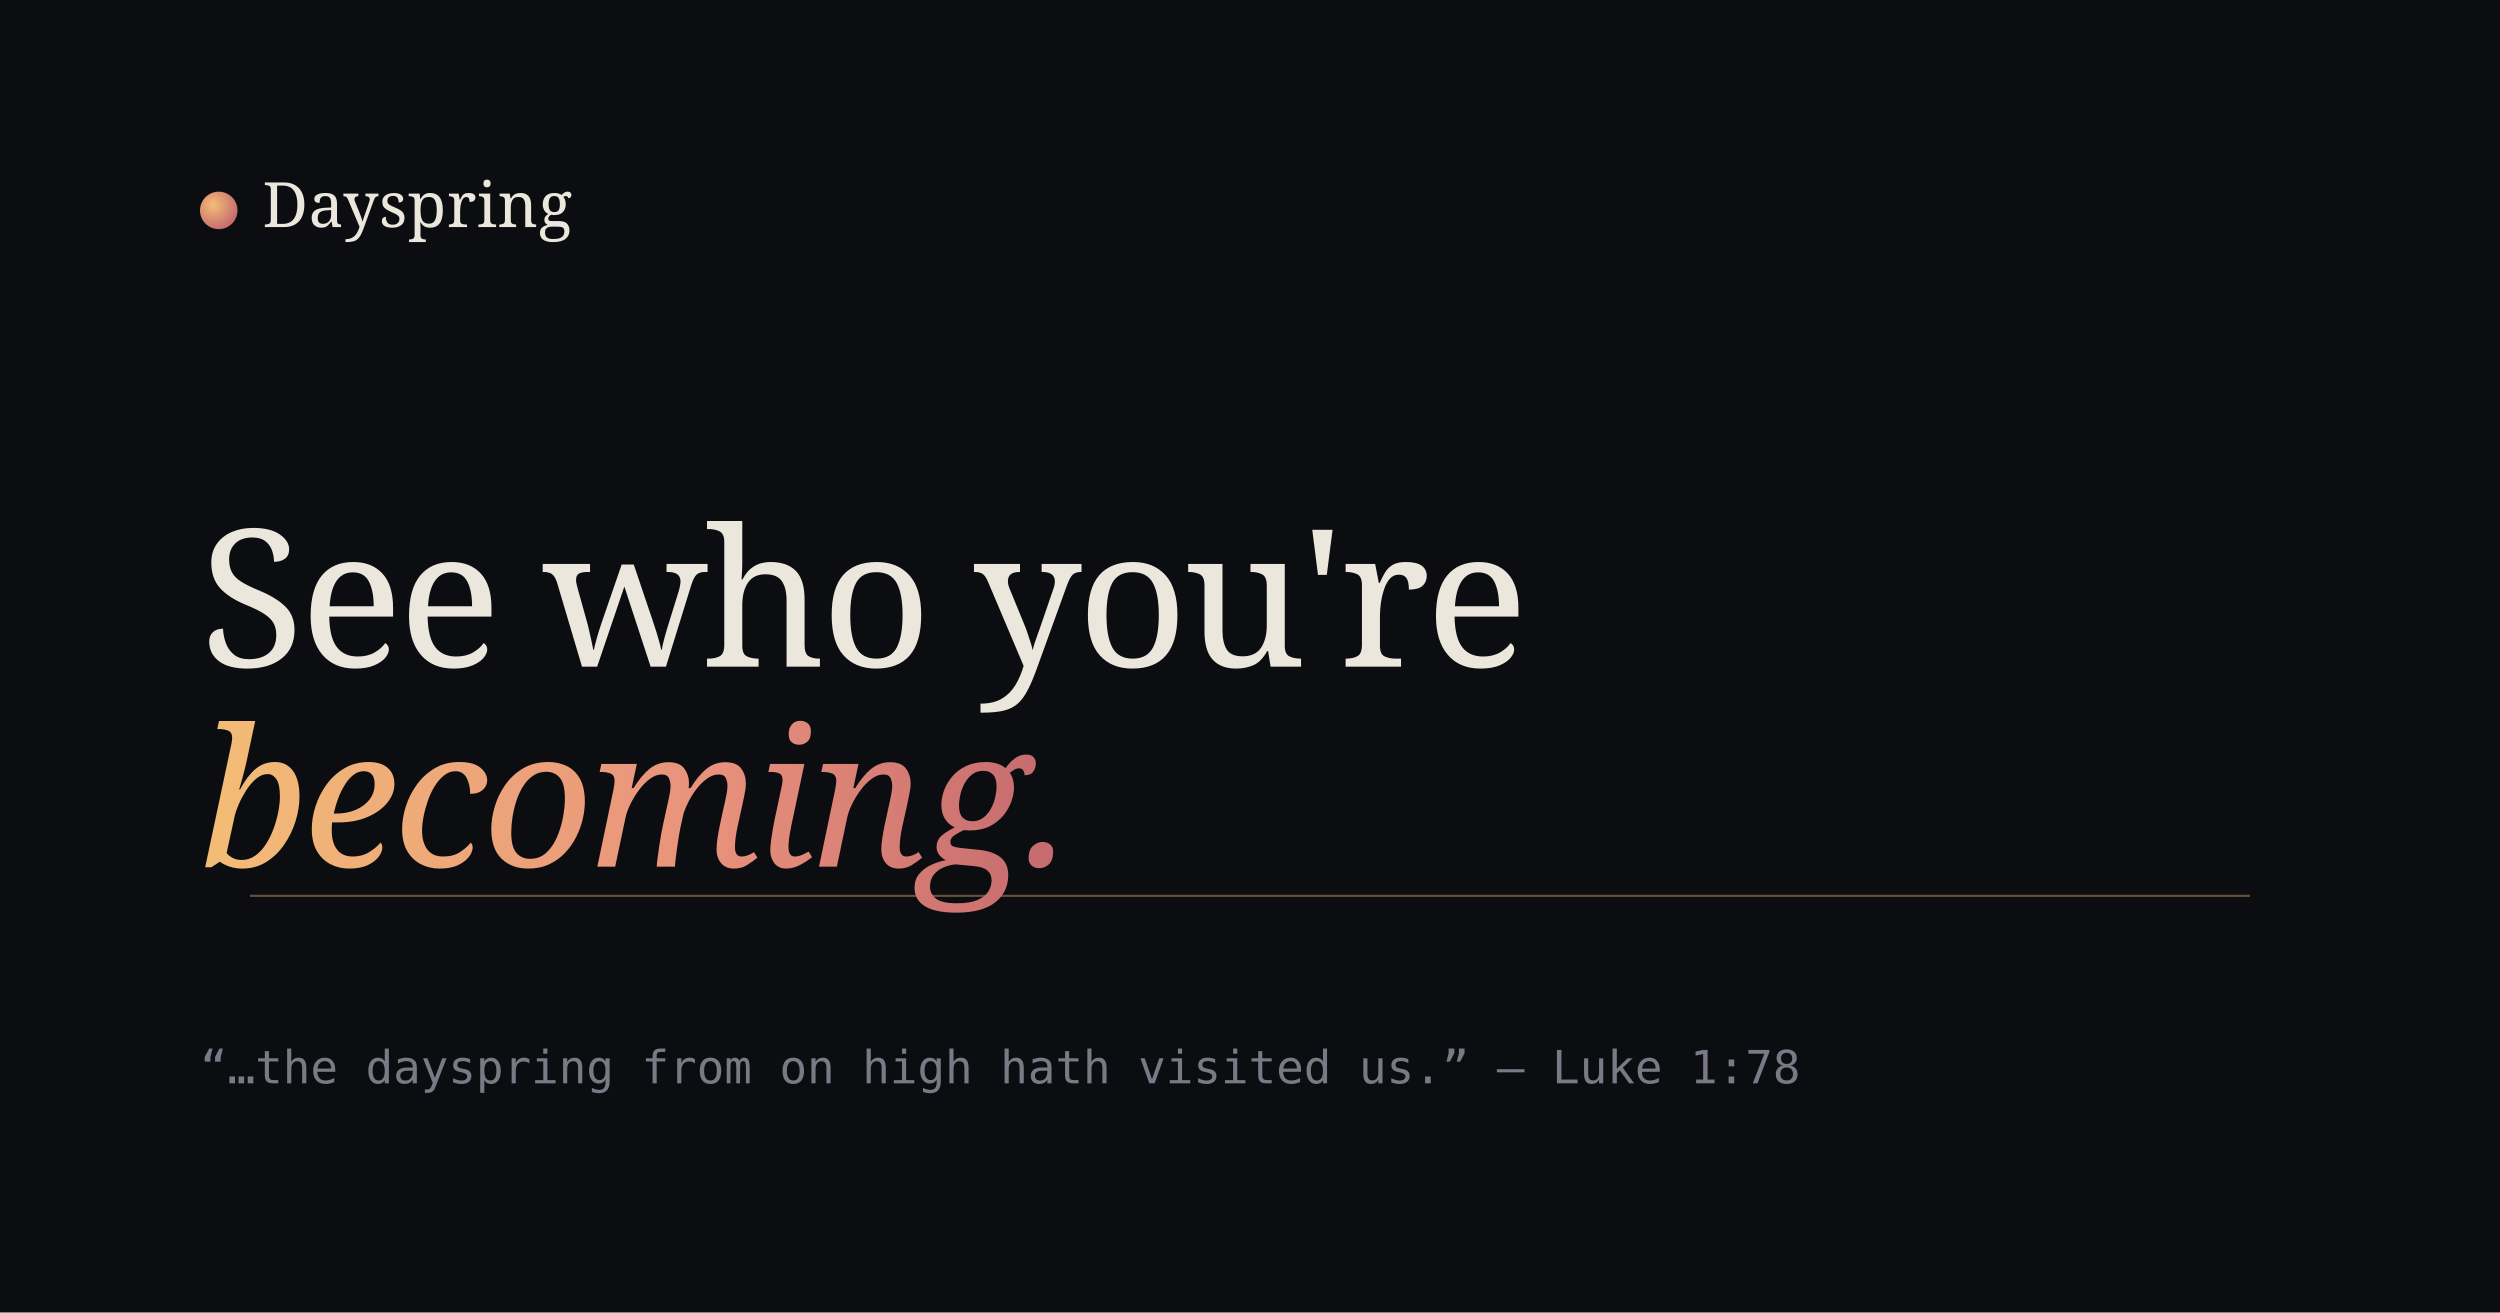
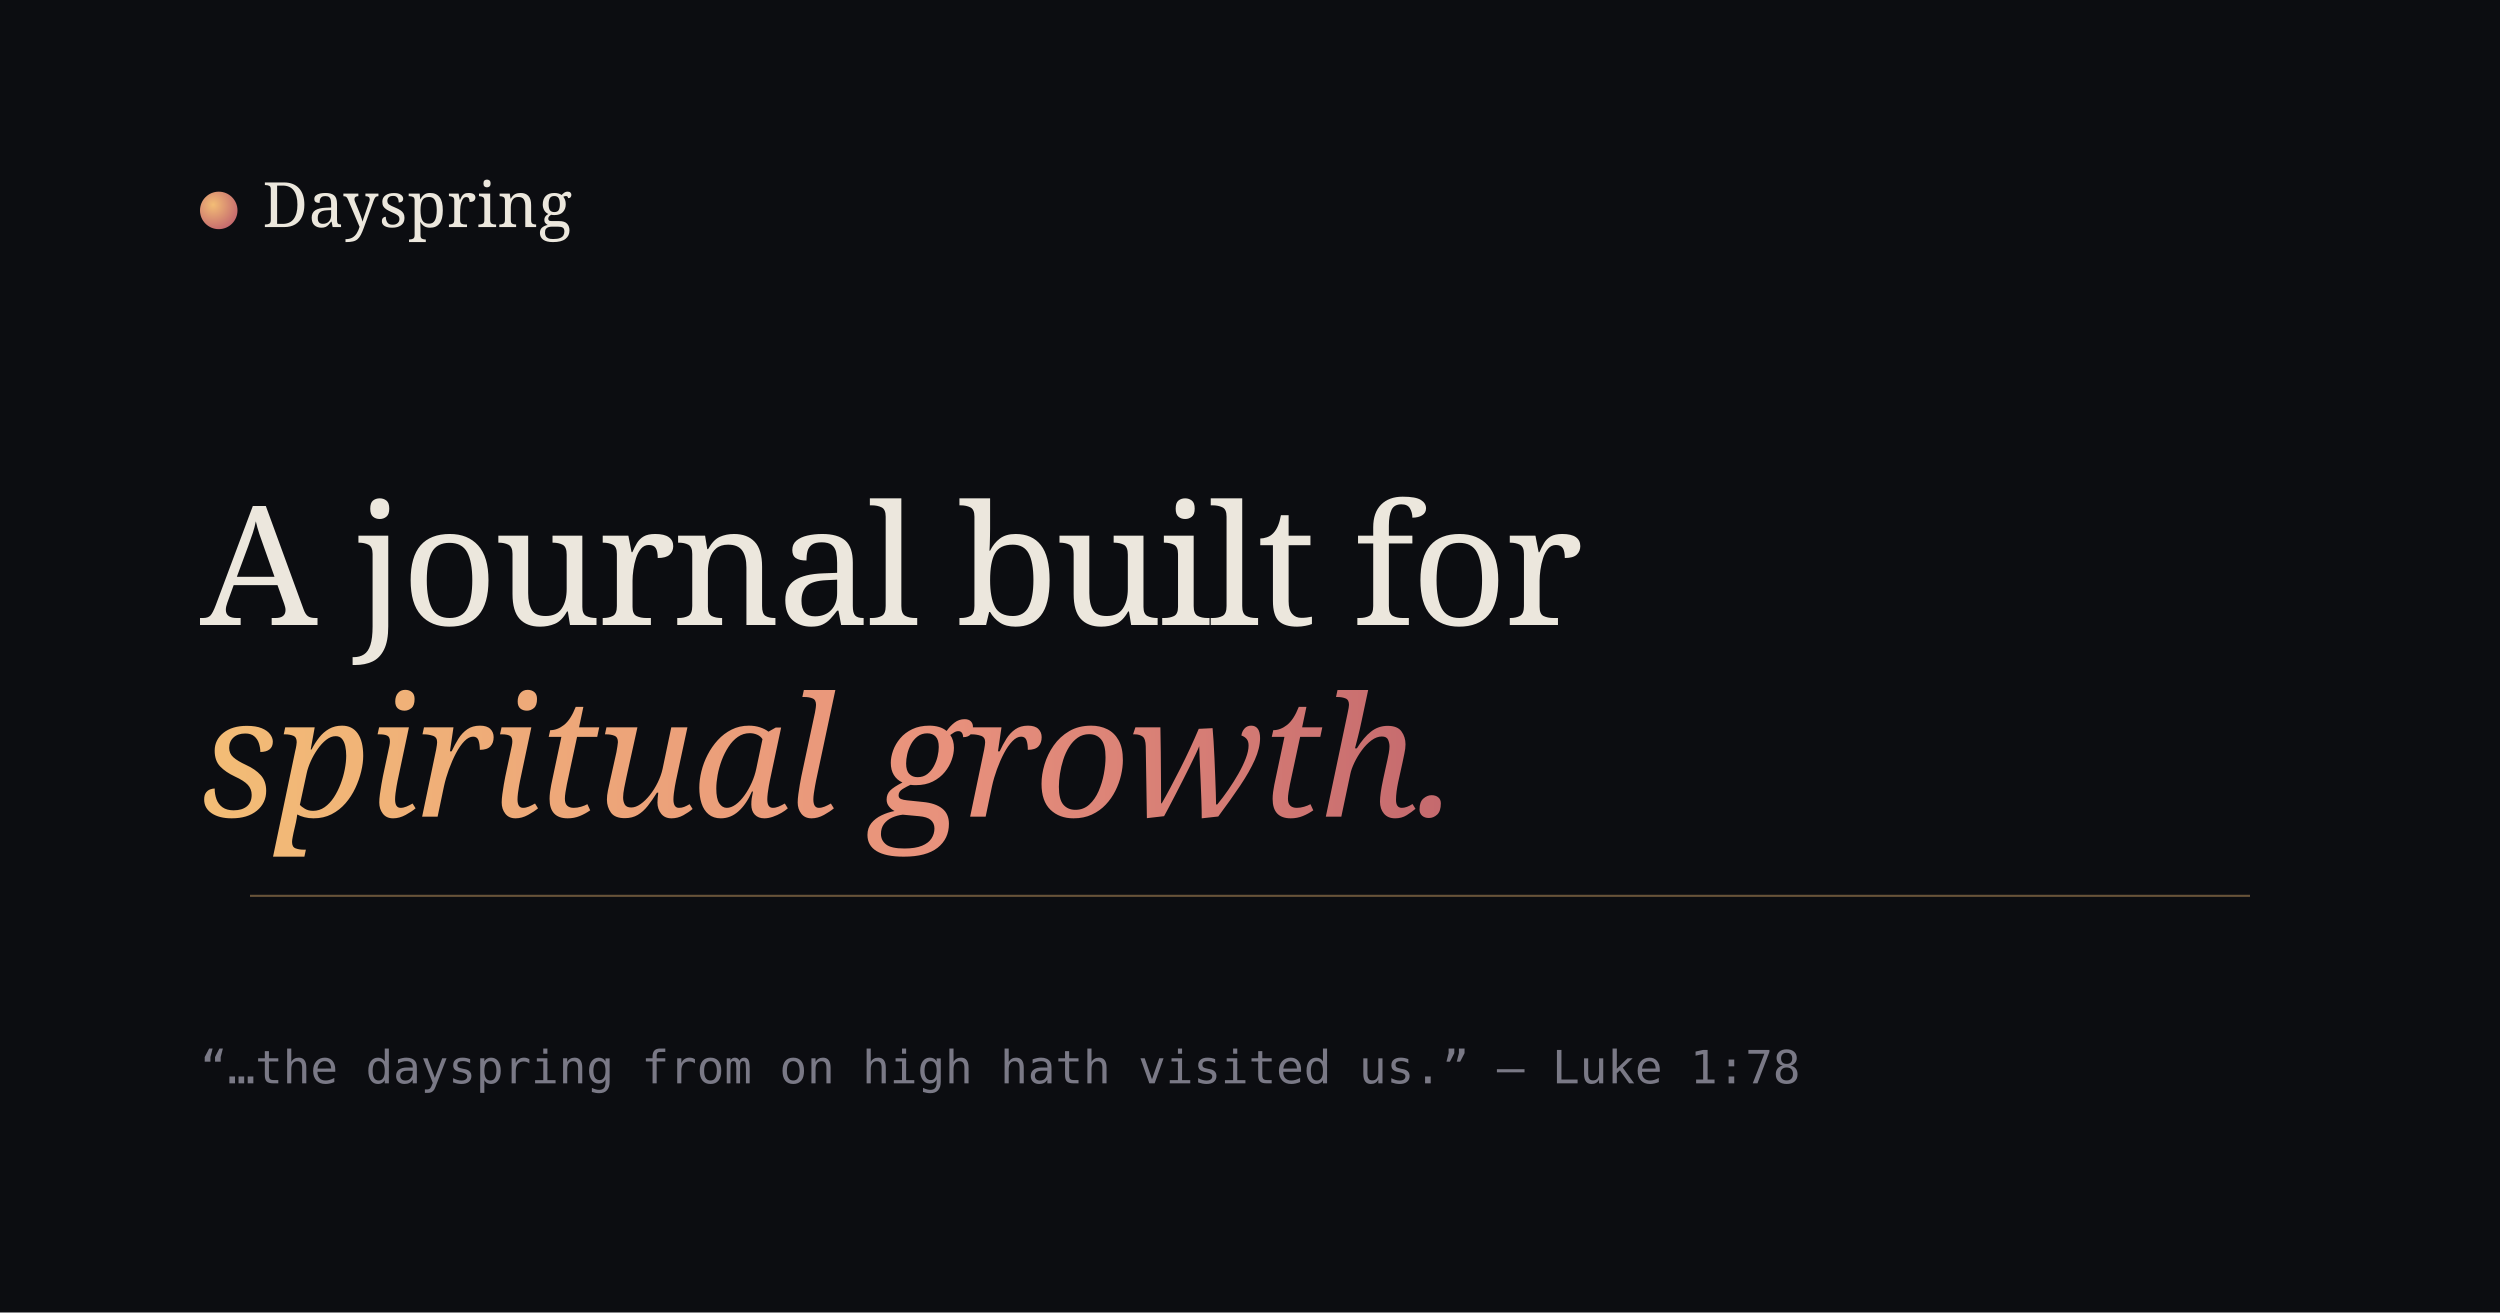
<svg xmlns="http://www.w3.org/2000/svg" width="1200" height="630" viewBox="0 0 1200 630">
  <defs>
    <radialGradient id="dawn" cx="50%" cy="118%" r="75%">
      <stop offset="0%" stop-color="#f3bd76" stop-opacity="0.5" />
      <stop offset="28%" stop-color="#e8917c" stop-opacity="0.3" />
      <stop offset="48%" stop-color="#c56a6e" stop-opacity="0.13" />
      <stop offset="70%" stop-color="#0c0d11" stop-opacity="0" />
    </radialGradient>
    <linearGradient id="becoming" x1="0%" y1="0%" x2="100%" y2="0%">
      <stop offset="0%" stop-color="#f3bd76" />
      <stop offset="60%" stop-color="#e8917c" />
      <stop offset="100%" stop-color="#c56a6e" />
    </linearGradient>
    <radialGradient id="dot" cx="35%" cy="35%" r="70%">
      <stop offset="0%" stop-color="#f3bd76" />
      <stop offset="100%" stop-color="#c56a6e" />
    </radialGradient>
  </defs>
  <rect width="1200" height="630" fill="#0c0d11" />
  <ellipse cx="600" cy="700" rx="840" ry="520" fill="url(#dawn)" />
  <line x1="120" y1="430" x2="1080" y2="430" stroke="#f3bd76" stroke-opacity="0.4" stroke-width="1" />
  <g transform="translate(96, 92)">
    <circle cx="9" cy="9" r="9" fill="url(#dot)" />
    <text x="30" y="17" font-family="Georgia, serif" font-size="30" fill="#ece7dd" letter-spacing="0.3">Dayspring</text>
  </g>
-   <text x="96" y="320" font-family="Georgia, serif" font-weight="300" font-size="92" letter-spacing="-2" fill="#ece7dd">See who you're</text>
-   <text x="96" y="416" font-family="Georgia, serif" font-style="italic" font-size="92" letter-spacing="-2" fill="url(#becoming)">becoming.</text>
+   <text x="96" y="300" font-family="Georgia, serif" font-weight="300" font-size="80" letter-spacing="-1.5" fill="#ece7dd">A journal built for</text>
+   <text x="96" y="392" font-family="Georgia, serif" font-style="italic" font-size="80" letter-spacing="-1.5" fill="url(#becoming)">spiritual growth.</text>
  <text x="96" y="520" font-family="monospace" font-size="22" fill="#7a7986">“…the dayspring from on high hath visited us.” — Luke 1:78</text>
</svg>
